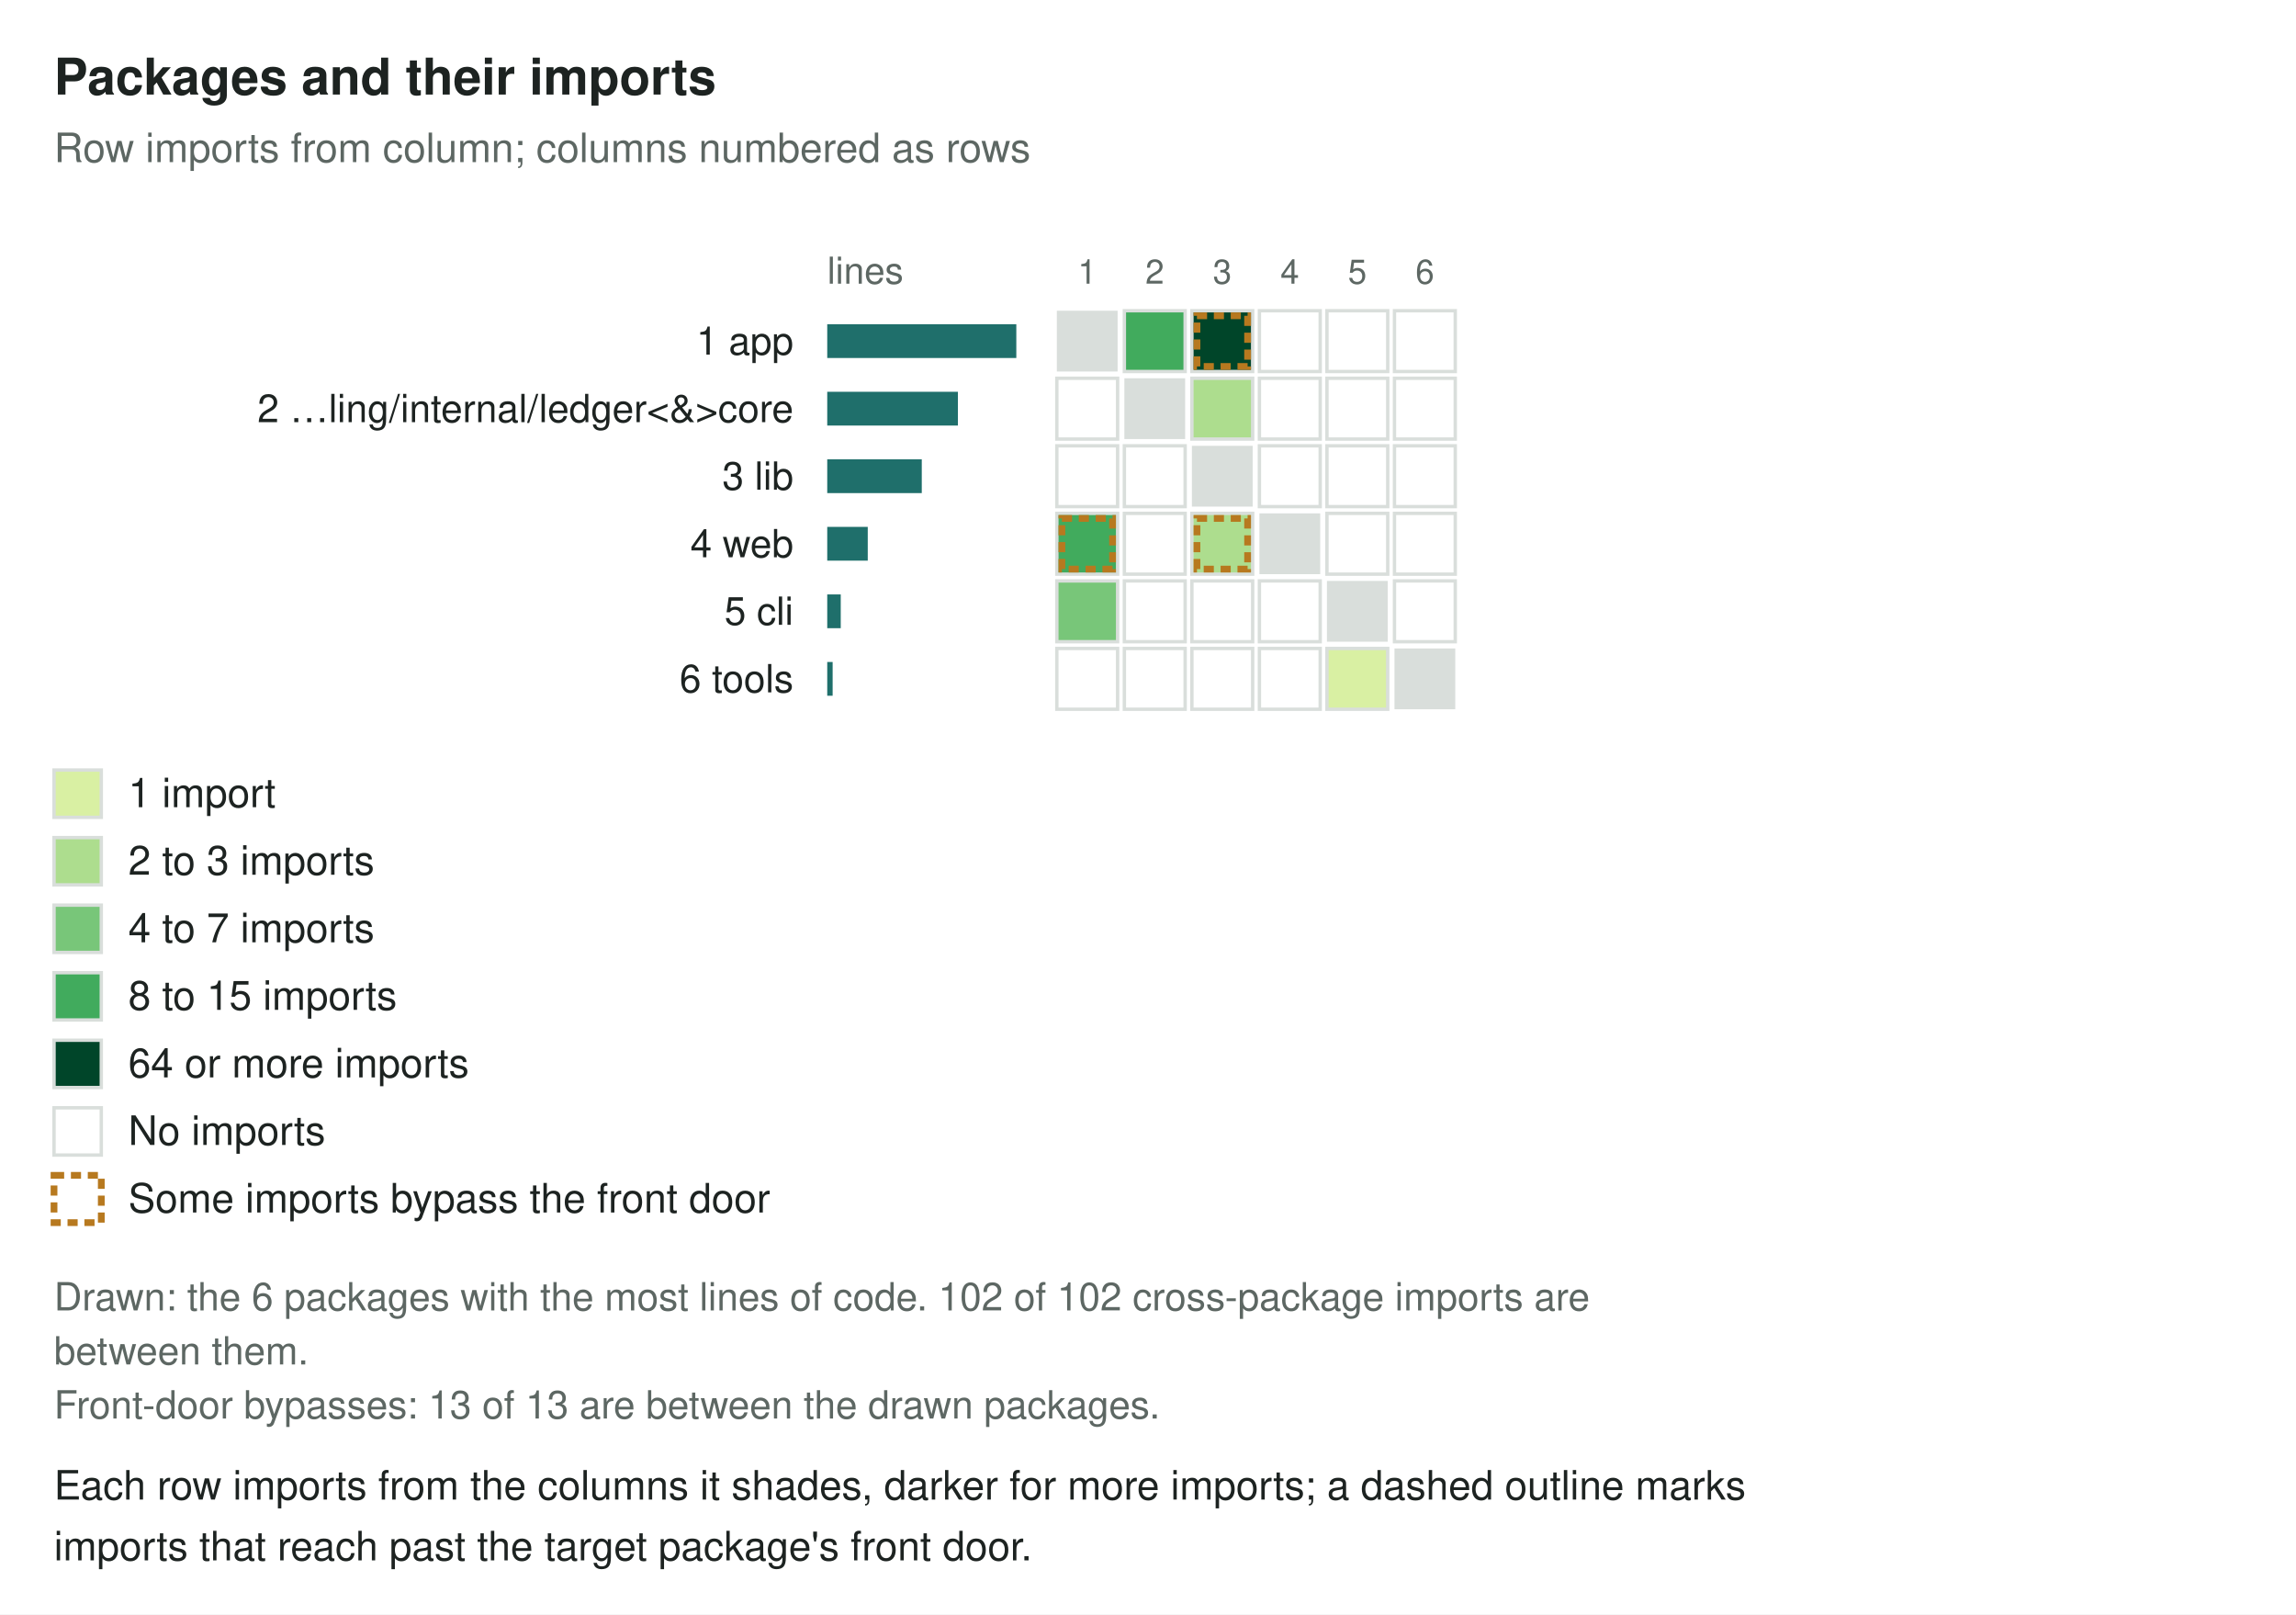
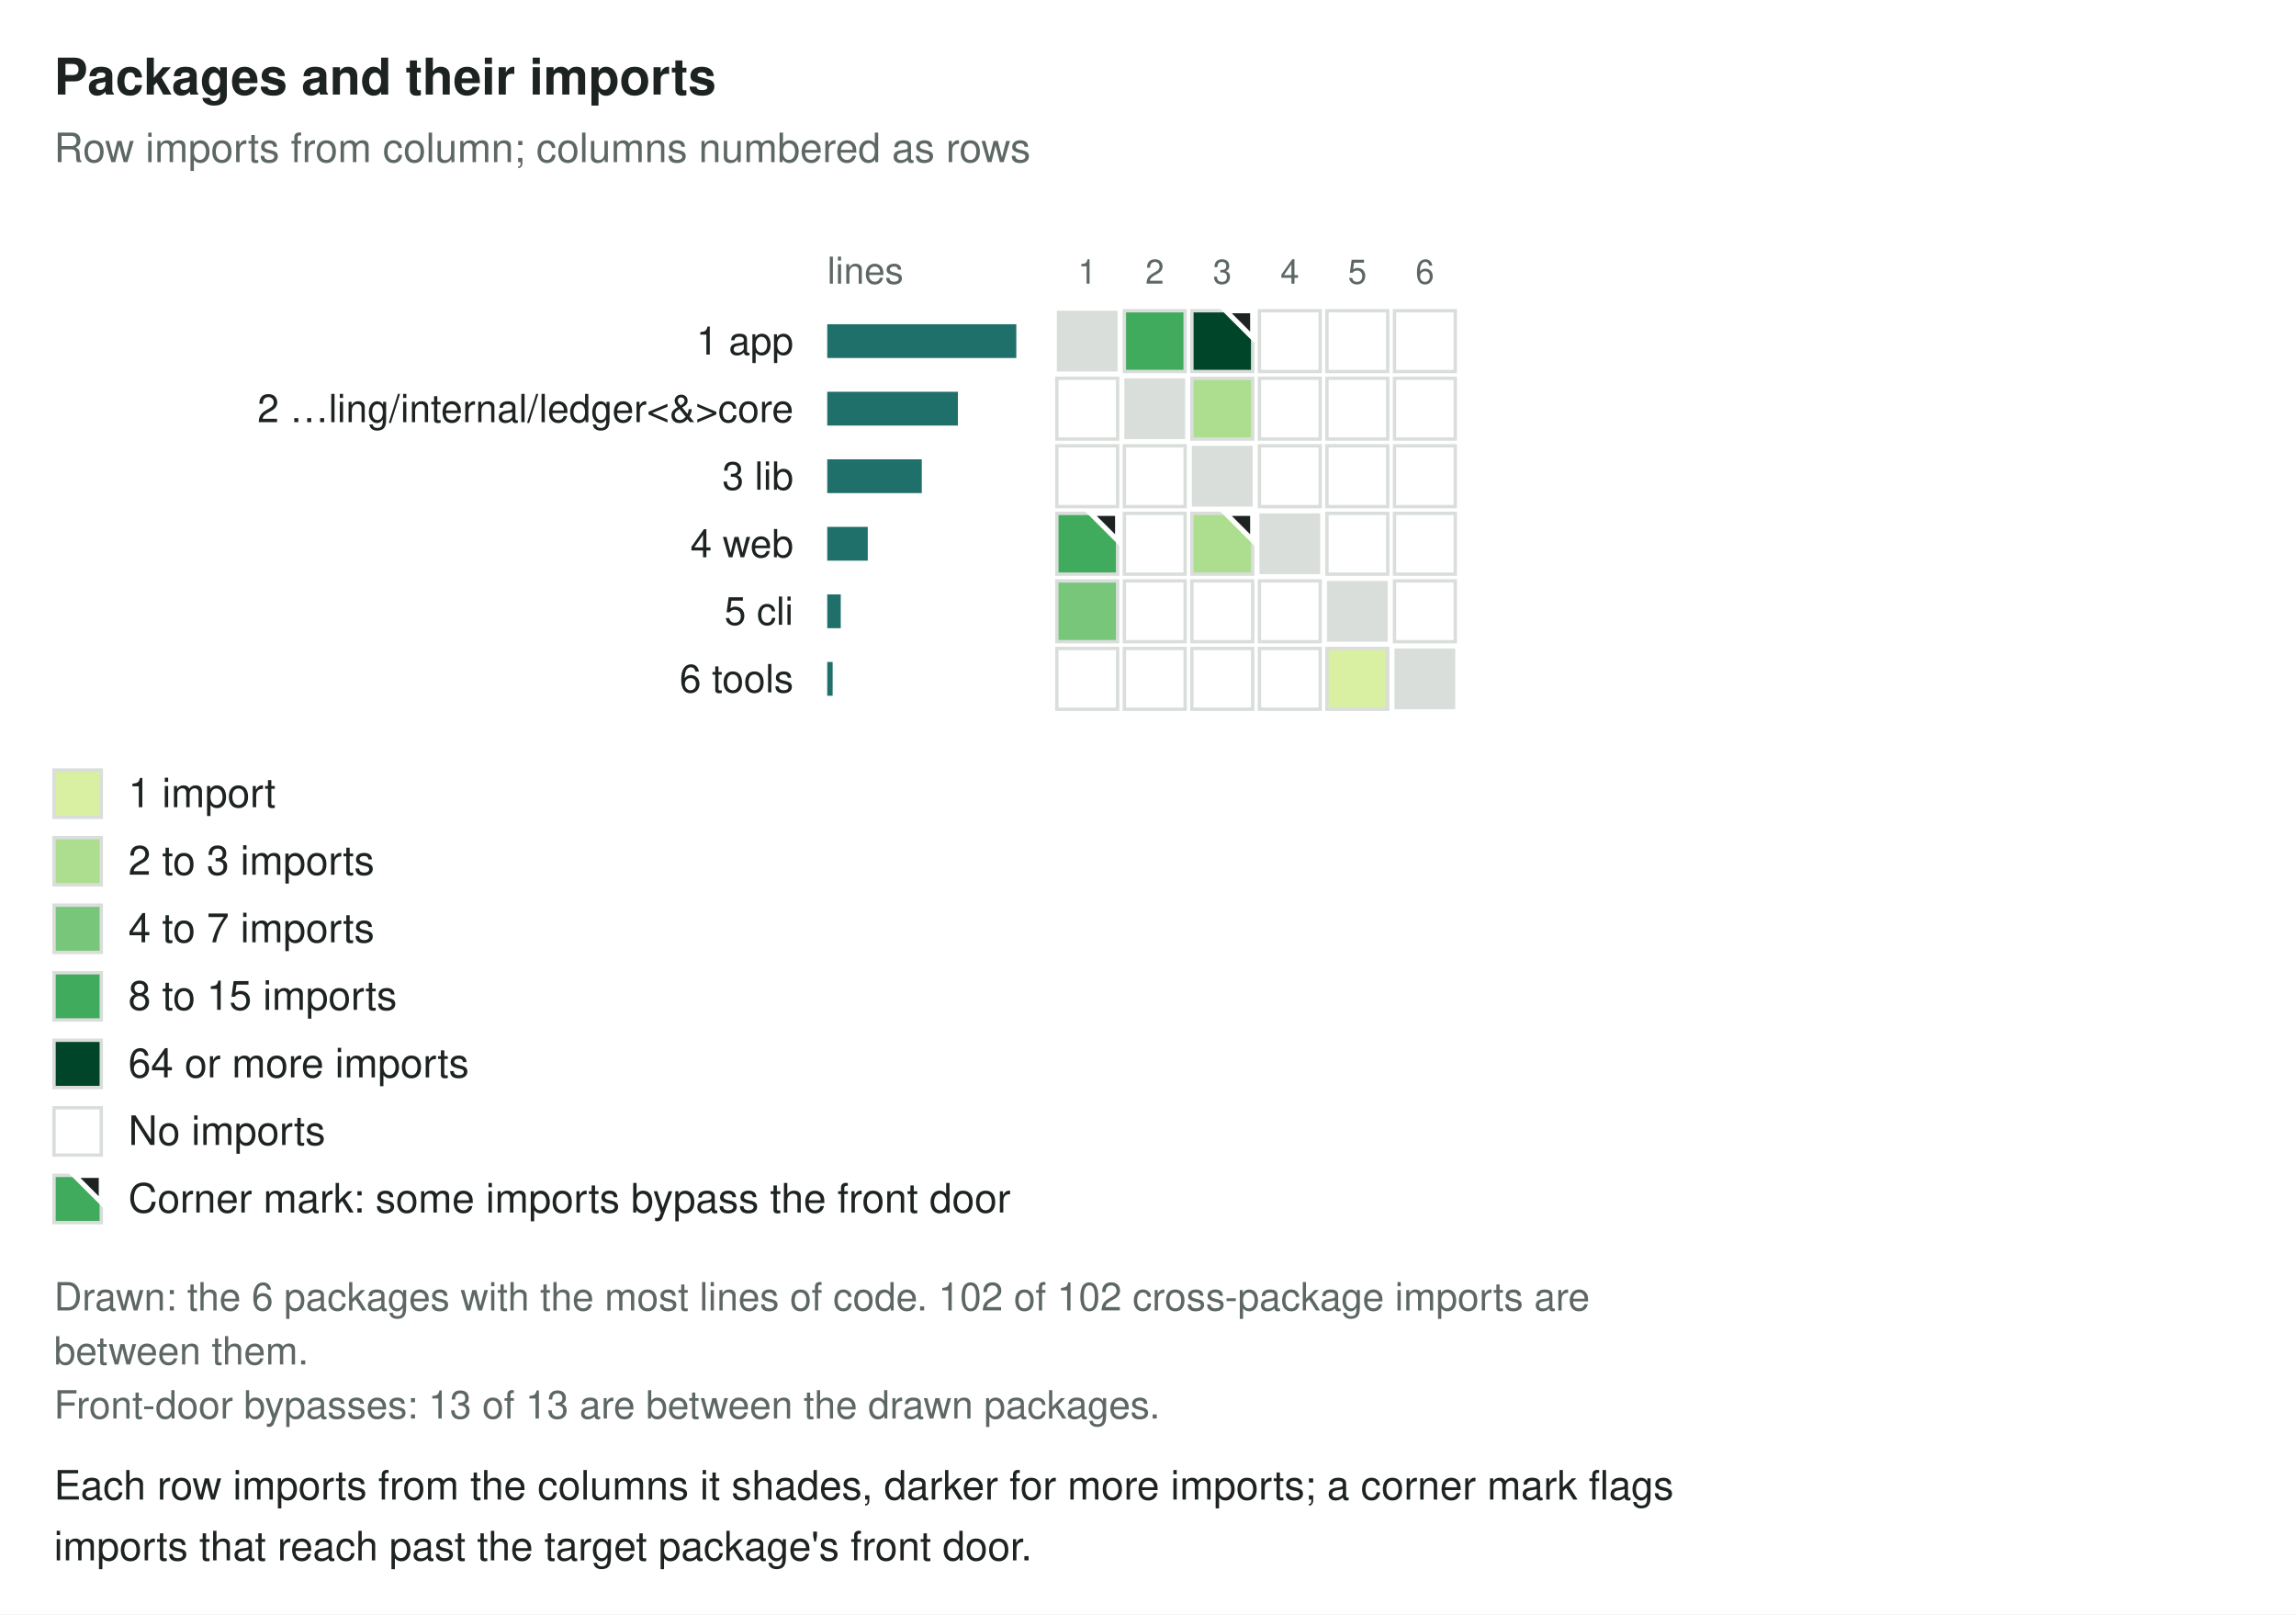
<svg xmlns="http://www.w3.org/2000/svg" viewBox="0 0 680 478" width="680" height="478" role="img">
  <style>text { font-family: -apple-system, BlinkMacSystemFont, "Segoe UI", Helvetica, Arial, sans-serif; }.t-bg,.f-bg{fill:#ffffff}.s-bg{stroke:#ffffff}.t-fg,.f-fg{fill:#1d2321}.s-fg{stroke:#1d2321}.t-muted,.f-muted{fill:#5d6763}.s-muted{stroke:#5d6763}.t-rule,.f-rule{fill:#d9dedb}.s-rule{stroke:#d9dedb}.t-accent,.f-accent{fill:#1f6f6b}.s-accent{stroke:#1f6f6b}.t-bad,.f-bad{fill:#b33a2e}.s-bad{stroke:#b33a2e}.t-warn,.f-warn{fill:#b7791f}.s-warn{stroke:#b7791f}.t-unk,.f-unk{fill:#9aa39f}.s-unk{stroke:#9aa39f}@media (prefers-color-scheme: dark){.t-bg,.f-bg{fill:#1a201e}.s-bg{stroke:#1a201e}.t-fg,.f-fg{fill:#e6ebe8}.s-fg{stroke:#e6ebe8}.t-muted,.f-muted{fill:#9aa5a0}.s-muted{stroke:#9aa5a0}.t-rule,.f-rule{fill:#2c3532}.s-rule{stroke:#2c3532}.t-accent,.f-accent{fill:#5fb8b1}.s-accent{stroke:#5fb8b1}.t-bad,.f-bad{fill:#ec7a6c}.s-bad{stroke:#ec7a6c}.t-warn,.f-warn{fill:#e0a84a}.s-warn{stroke:#e0a84a}.t-unk,.f-unk{fill:#5f6a66}.s-unk{stroke:#5f6a66}}</style>
  <defs>
    <pattern id="fleet-hatch" width="6" height="6" patternUnits="userSpaceOnUse" patternTransform="rotate(45)">
      <rect width="6" height="6" class="f-bg" />
      <line x1="0" y1="0" x2="0" y2="6" class="s-unk" stroke-width="2.4" />
    </pattern>
  </defs>
  <rect x="0" y="0" width="680" height="478" class="f-bg" />
  <text x="16.0" y="28.0" font-size="15" text-anchor="start" class="t-fg" font-weight="600">Packages and their imports</text>
  <text x="16.0" y="48.0" font-size="12" text-anchor="start" class="t-muted">Row imports from column; columns numbered as rows</text>
  <text x="245.0" y="84.0" font-size="11" text-anchor="start" class="t-muted">lines</text>
  <text x="322.0" y="84.0" font-size="10" text-anchor="middle" class="t-muted">1</text>
  <text x="342.0" y="84.0" font-size="10" text-anchor="middle" class="t-muted">2</text>
  <text x="362.0" y="84.0" font-size="10" text-anchor="middle" class="t-muted">3</text>
  <text x="382.0" y="84.0" font-size="10" text-anchor="middle" class="t-muted">4</text>
  <text x="402.0" y="84.0" font-size="10" text-anchor="middle" class="t-muted">5</text>
  <text x="422.0" y="84.0" font-size="10" text-anchor="middle" class="t-muted">6</text>
  <text x="235.0" y="105.0" font-size="11.5" text-anchor="end" class="t-fg"> 1 app</text>
  <rect x="245.0" y="96.0" width="56.0" height="10.0" class="f-accent" data-loc="4200" />
  <rect x="313.0" y="92.0" width="18.0" height="18.0" class="f-rule" data-cell="self" />
  <rect x="333.0" y="92.0" width="18.0" height="18.0" fill="#41ab5d" class="s-rule" stroke-width="1" data-cell="imports" data-imports="12" data-bypass="0" />
  <rect x="353.0" y="92.0" width="18.0" height="18.0" fill="#004529" class="s-rule" stroke-width="1" data-cell="imports" data-imports="70" data-bypass="3" />
-   <rect x="354.5" y="93.5" width="15.0" height="15.0" fill="none" class="s-warn" stroke-width="2" stroke-dasharray="3 2" data-mark="bypass" />
+   <polygon points="363.0,92.0 371.0,92.0 371.0,100.0" class="f-fg s-bg" stroke-width="1.5" data-mark="bypass" />
  <rect x="373.0" y="92.0" width="18.0" height="18.0" class="f-bg s-rule" stroke-width="1" data-cell="none" />
  <rect x="393.0" y="92.0" width="18.0" height="18.0" class="f-bg s-rule" stroke-width="1" data-cell="none" />
  <rect x="413.0" y="92.0" width="18.0" height="18.0" class="f-bg s-rule" stroke-width="1" data-cell="none" />
  <text x="235.0" y="125.0" font-size="11.5" text-anchor="end" class="t-fg"> 2 …ling/internal/ledger&lt;&amp;&gt;core</text>
  <rect x="245.0" y="116.0" width="38.7" height="10.0" class="f-accent" data-loc="2900" />
  <rect x="313.0" y="112.0" width="18.0" height="18.0" class="f-bg s-rule" stroke-width="1" data-cell="none" />
  <rect x="333.0" y="112.0" width="18.0" height="18.0" class="f-rule" data-cell="self" />
  <rect x="353.0" y="112.0" width="18.0" height="18.0" fill="#addd8e" class="s-rule" stroke-width="1" data-cell="imports" data-imports="2" data-bypass="0" />
  <rect x="373.0" y="112.0" width="18.0" height="18.0" class="f-bg s-rule" stroke-width="1" data-cell="none" />
  <rect x="393.0" y="112.0" width="18.0" height="18.0" class="f-bg s-rule" stroke-width="1" data-cell="none" />
  <rect x="413.0" y="112.0" width="18.0" height="18.0" class="f-bg s-rule" stroke-width="1" data-cell="none" />
  <text x="235.0" y="145.0" font-size="11.5" text-anchor="end" class="t-fg"> 3 lib</text>
  <rect x="245.0" y="136.0" width="28.0" height="10.0" class="f-accent" data-loc="2100" />
  <rect x="313.0" y="132.0" width="18.0" height="18.0" class="f-bg s-rule" stroke-width="1" data-cell="none" />
  <rect x="333.0" y="132.0" width="18.0" height="18.0" class="f-bg s-rule" stroke-width="1" data-cell="none" />
  <rect x="353.0" y="132.0" width="18.0" height="18.0" class="f-rule" data-cell="self" />
  <rect x="373.0" y="132.0" width="18.0" height="18.0" class="f-bg s-rule" stroke-width="1" data-cell="none" />
  <rect x="393.0" y="132.0" width="18.0" height="18.0" class="f-bg s-rule" stroke-width="1" data-cell="none" />
  <rect x="413.0" y="132.0" width="18.0" height="18.0" class="f-bg s-rule" stroke-width="1" data-cell="none" />
  <text x="235.0" y="165.0" font-size="11.5" text-anchor="end" class="t-fg"> 4 web</text>
  <rect x="245.0" y="156.0" width="12.0" height="10.0" class="f-accent" data-loc="900" />
  <rect x="313.0" y="152.0" width="18.0" height="18.0" fill="#41ab5d" class="s-rule" stroke-width="1" data-cell="imports" data-imports="9" data-bypass="9" />
-   <rect x="314.5" y="153.5" width="15.0" height="15.0" fill="none" class="s-warn" stroke-width="2" stroke-dasharray="3 2" data-mark="bypass" />
+   <polygon points="323.0,152.0 331.0,152.0 331.0,160.0" class="f-fg s-bg" stroke-width="1.5" data-mark="bypass" />
  <rect x="333.0" y="152.0" width="18.0" height="18.0" class="f-bg s-rule" stroke-width="1" data-cell="none" />
  <rect x="353.0" y="152.0" width="18.0" height="18.0" fill="#addd8e" class="s-rule" stroke-width="1" data-cell="imports" data-imports="3" data-bypass="1" />
-   <rect x="354.5" y="153.5" width="15.0" height="15.0" fill="none" class="s-warn" stroke-width="2" stroke-dasharray="3 2" data-mark="bypass" />
+   <polygon points="363.0,152.0 371.0,152.0 371.0,160.0" class="f-fg s-bg" stroke-width="1.5" data-mark="bypass" />
  <rect x="373.0" y="152.0" width="18.0" height="18.0" class="f-rule" data-cell="self" />
  <rect x="393.0" y="152.0" width="18.0" height="18.0" class="f-bg s-rule" stroke-width="1" data-cell="none" />
  <rect x="413.0" y="152.0" width="18.0" height="18.0" class="f-bg s-rule" stroke-width="1" data-cell="none" />
  <text x="235.0" y="185.0" font-size="11.5" text-anchor="end" class="t-fg"> 5 cli</text>
  <rect x="245.0" y="176.0" width="4.0" height="10.0" class="f-accent" data-loc="300" />
  <rect x="313.0" y="172.0" width="18.0" height="18.0" fill="#78c679" class="s-rule" stroke-width="1" data-cell="imports" data-imports="5" data-bypass="0" />
  <rect x="333.0" y="172.0" width="18.0" height="18.0" class="f-bg s-rule" stroke-width="1" data-cell="none" />
  <rect x="353.0" y="172.0" width="18.0" height="18.0" class="f-bg s-rule" stroke-width="1" data-cell="none" />
  <rect x="373.0" y="172.0" width="18.0" height="18.0" class="f-bg s-rule" stroke-width="1" data-cell="none" />
  <rect x="393.0" y="172.0" width="18.0" height="18.0" class="f-rule" data-cell="self" />
  <rect x="413.0" y="172.0" width="18.0" height="18.0" class="f-bg s-rule" stroke-width="1" data-cell="none" />
  <text x="235.0" y="205.0" font-size="11.5" text-anchor="end" class="t-fg"> 6 tools</text>
  <rect x="245.0" y="196.0" width="1.6" height="10.0" class="f-accent" data-loc="120" />
  <rect x="313.0" y="192.0" width="18.0" height="18.0" class="f-bg s-rule" stroke-width="1" data-cell="none" />
  <rect x="333.0" y="192.0" width="18.0" height="18.0" class="f-bg s-rule" stroke-width="1" data-cell="none" />
  <rect x="353.0" y="192.0" width="18.0" height="18.0" class="f-bg s-rule" stroke-width="1" data-cell="none" />
  <rect x="373.0" y="192.0" width="18.0" height="18.0" class="f-bg s-rule" stroke-width="1" data-cell="none" />
  <rect x="393.0" y="192.0" width="18.0" height="18.0" fill="#d9f0a3" class="s-rule" stroke-width="1" data-cell="imports" data-imports="1" data-bypass="0" />
  <rect x="413.0" y="192.0" width="18.0" height="18.0" class="f-rule" data-cell="self" />
  <rect x="16.0" y="228.0" width="14.0" height="14.0" fill="#d9f0a3" class="s-rule" stroke-width="1" />
  <text x="38.0" y="239.0" font-size="12" text-anchor="start" class="t-fg">1 import</text>
  <rect x="16.0" y="248.0" width="14.0" height="14.0" fill="#addd8e" class="s-rule" stroke-width="1" />
  <text x="38.0" y="259.0" font-size="12" text-anchor="start" class="t-fg">2 to 3 imports</text>
  <rect x="16.0" y="268.0" width="14.0" height="14.0" fill="#78c679" class="s-rule" stroke-width="1" />
  <text x="38.0" y="279.0" font-size="12" text-anchor="start" class="t-fg">4 to 7 imports</text>
  <rect x="16.0" y="288.0" width="14.0" height="14.0" fill="#41ab5d" class="s-rule" stroke-width="1" />
  <text x="38.0" y="299.0" font-size="12" text-anchor="start" class="t-fg">8 to 15 imports</text>
  <rect x="16.0" y="308.0" width="14.0" height="14.0" fill="#004529" class="s-rule" stroke-width="1" />
  <text x="38.0" y="319.0" font-size="12" text-anchor="start" class="t-fg">64 or more imports</text>
  <rect x="16.0" y="328.0" width="14.0" height="14.0" class="f-bg s-rule" stroke-width="1" />
  <text x="38.0" y="339.0" font-size="12" text-anchor="start" class="t-fg">No imports</text>
-   <rect x="16.0" y="348.0" width="14.0" height="14.0" fill="none" class="s-warn" stroke-width="2" stroke-dasharray="3 2" />
-   <text x="38.0" y="359.0" font-size="12" text-anchor="start" class="t-fg">Some imports bypass the front door</text>
+   <rect x="16.0" y="348.0" width="14.0" height="14.0" fill="#41ab5d" class="s-rule" stroke-width="1" />
+   <polygon points="22.0,348.0 30.0,348.0 30.0,356.0" class="f-fg s-bg" stroke-width="1.5" />
+   <text x="38.0" y="359.0" font-size="12" text-anchor="start" class="t-fg">Corner mark: some imports bypass the front door</text>
  <text x="16.0" y="388.0" font-size="11.5" text-anchor="start" class="t-muted">Drawn: the 6 packages with the most lines of code. 102 of 102 cross-package imports are</text>
  <text x="16.0" y="404.0" font-size="11.5" text-anchor="start" class="t-muted">between them.</text>
  <text x="16.0" y="420.0" font-size="11.5" text-anchor="start" class="t-muted">Front-door bypasses: 13 of 13 are between the drawn packages.</text>
-   <text x="16.0" y="444.0" font-size="12" text-anchor="start" class="t-fg">Each row imports from the columns it shades, darker for more imports; a dashed outline marks</text>
+   <text x="16.0" y="444.0" font-size="12" text-anchor="start" class="t-fg">Each row imports from the columns it shades, darker for more imports; a corner mark flags</text>
  <text x="16.0" y="462.0" font-size="12" text-anchor="start" class="t-fg">imports that reach past the target package's front door.</text>
</svg>
